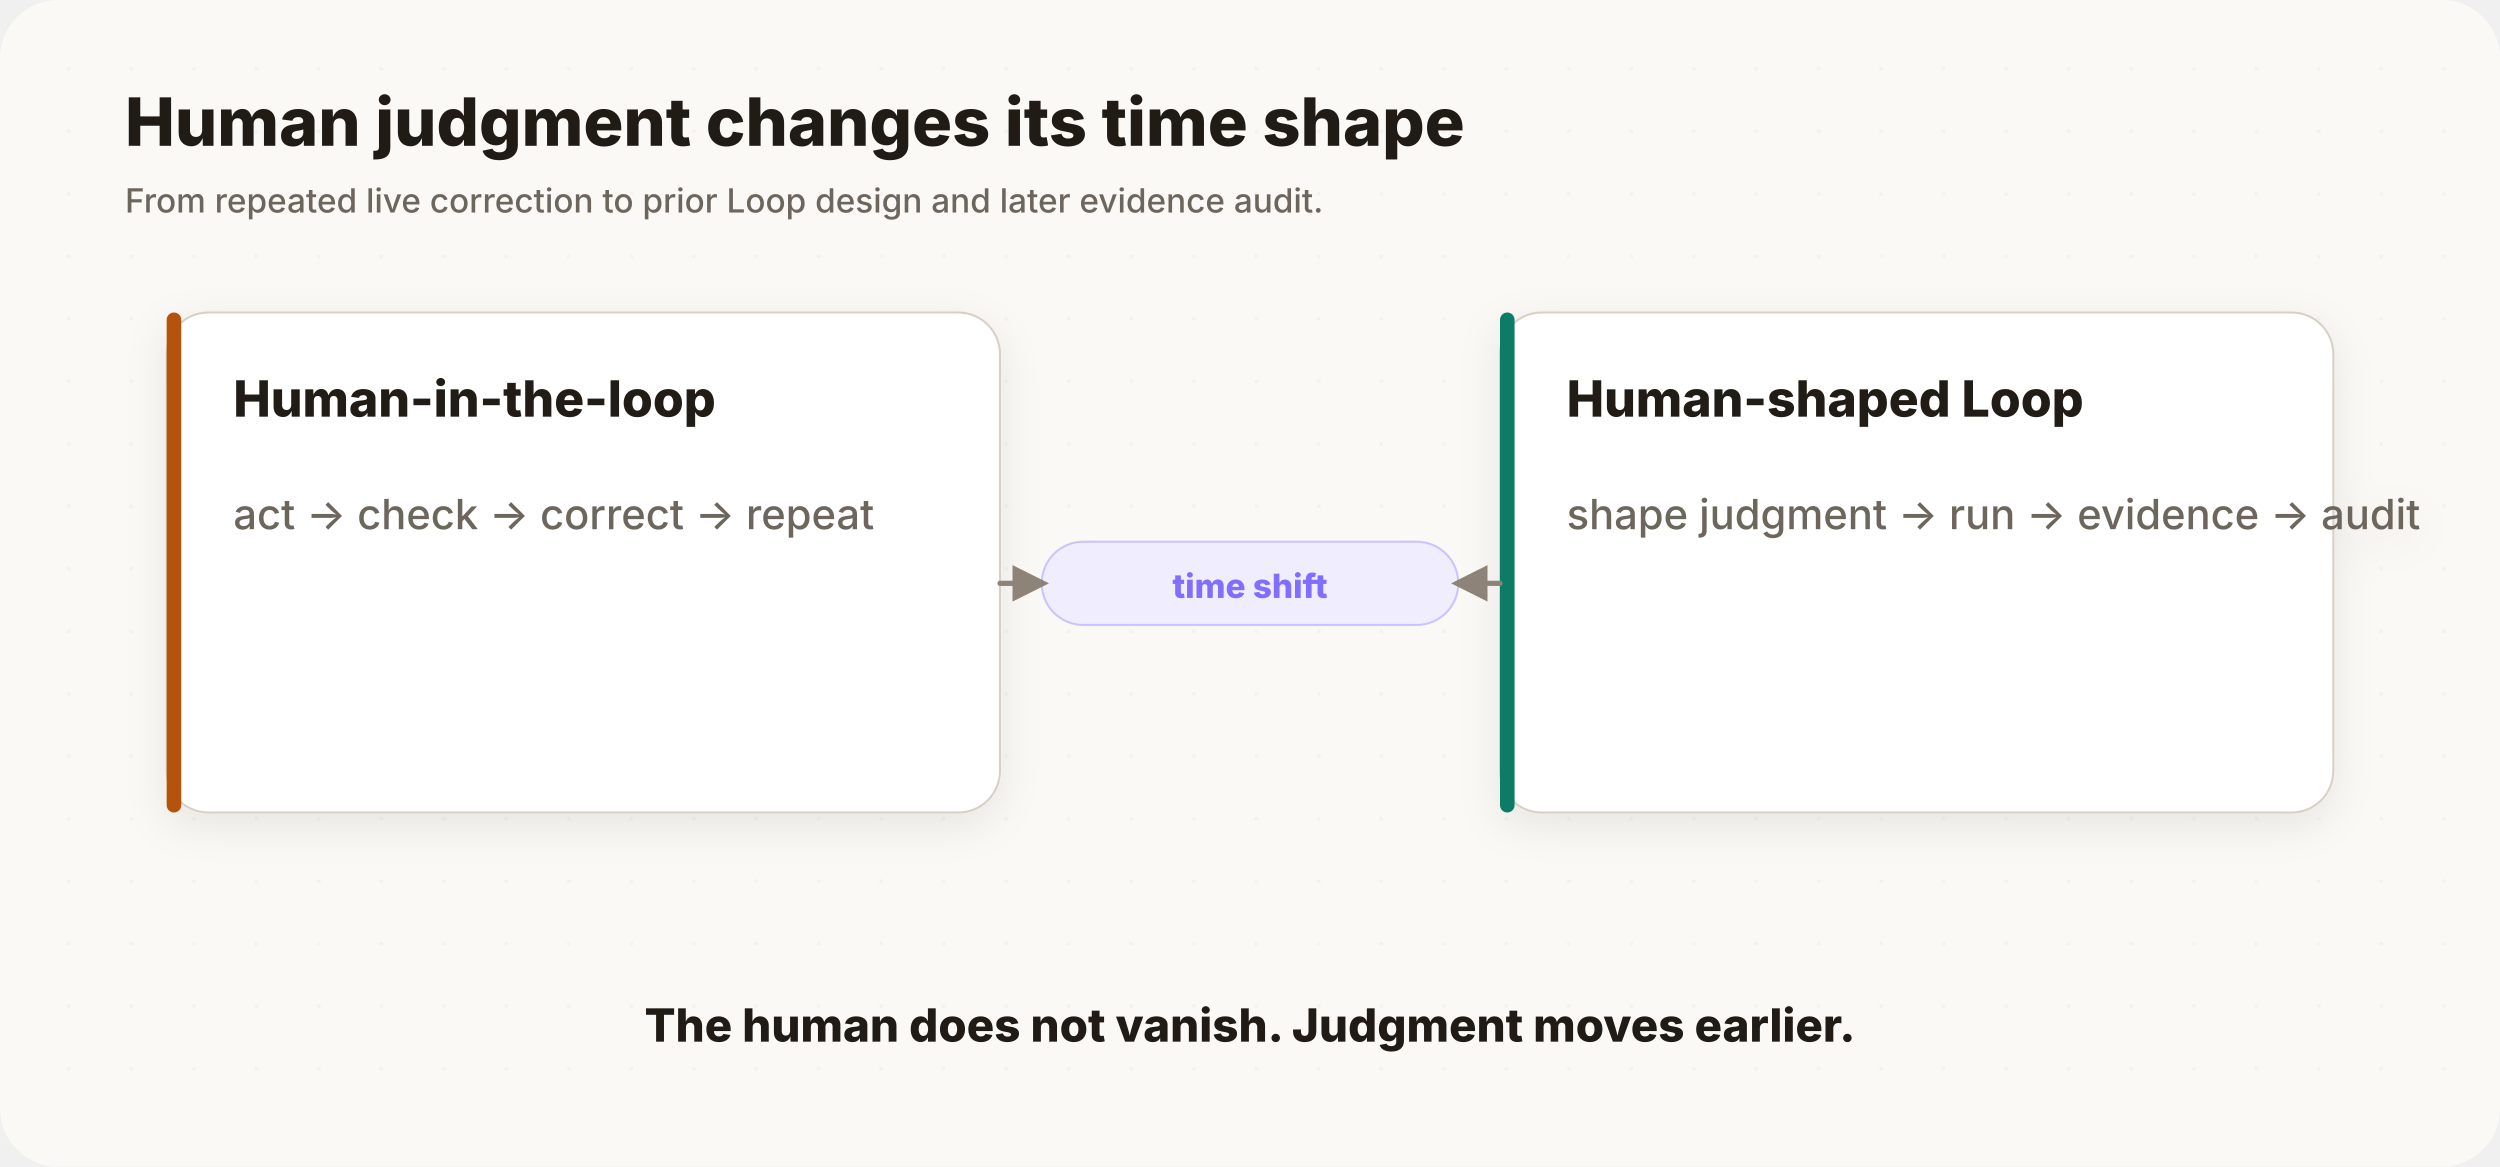
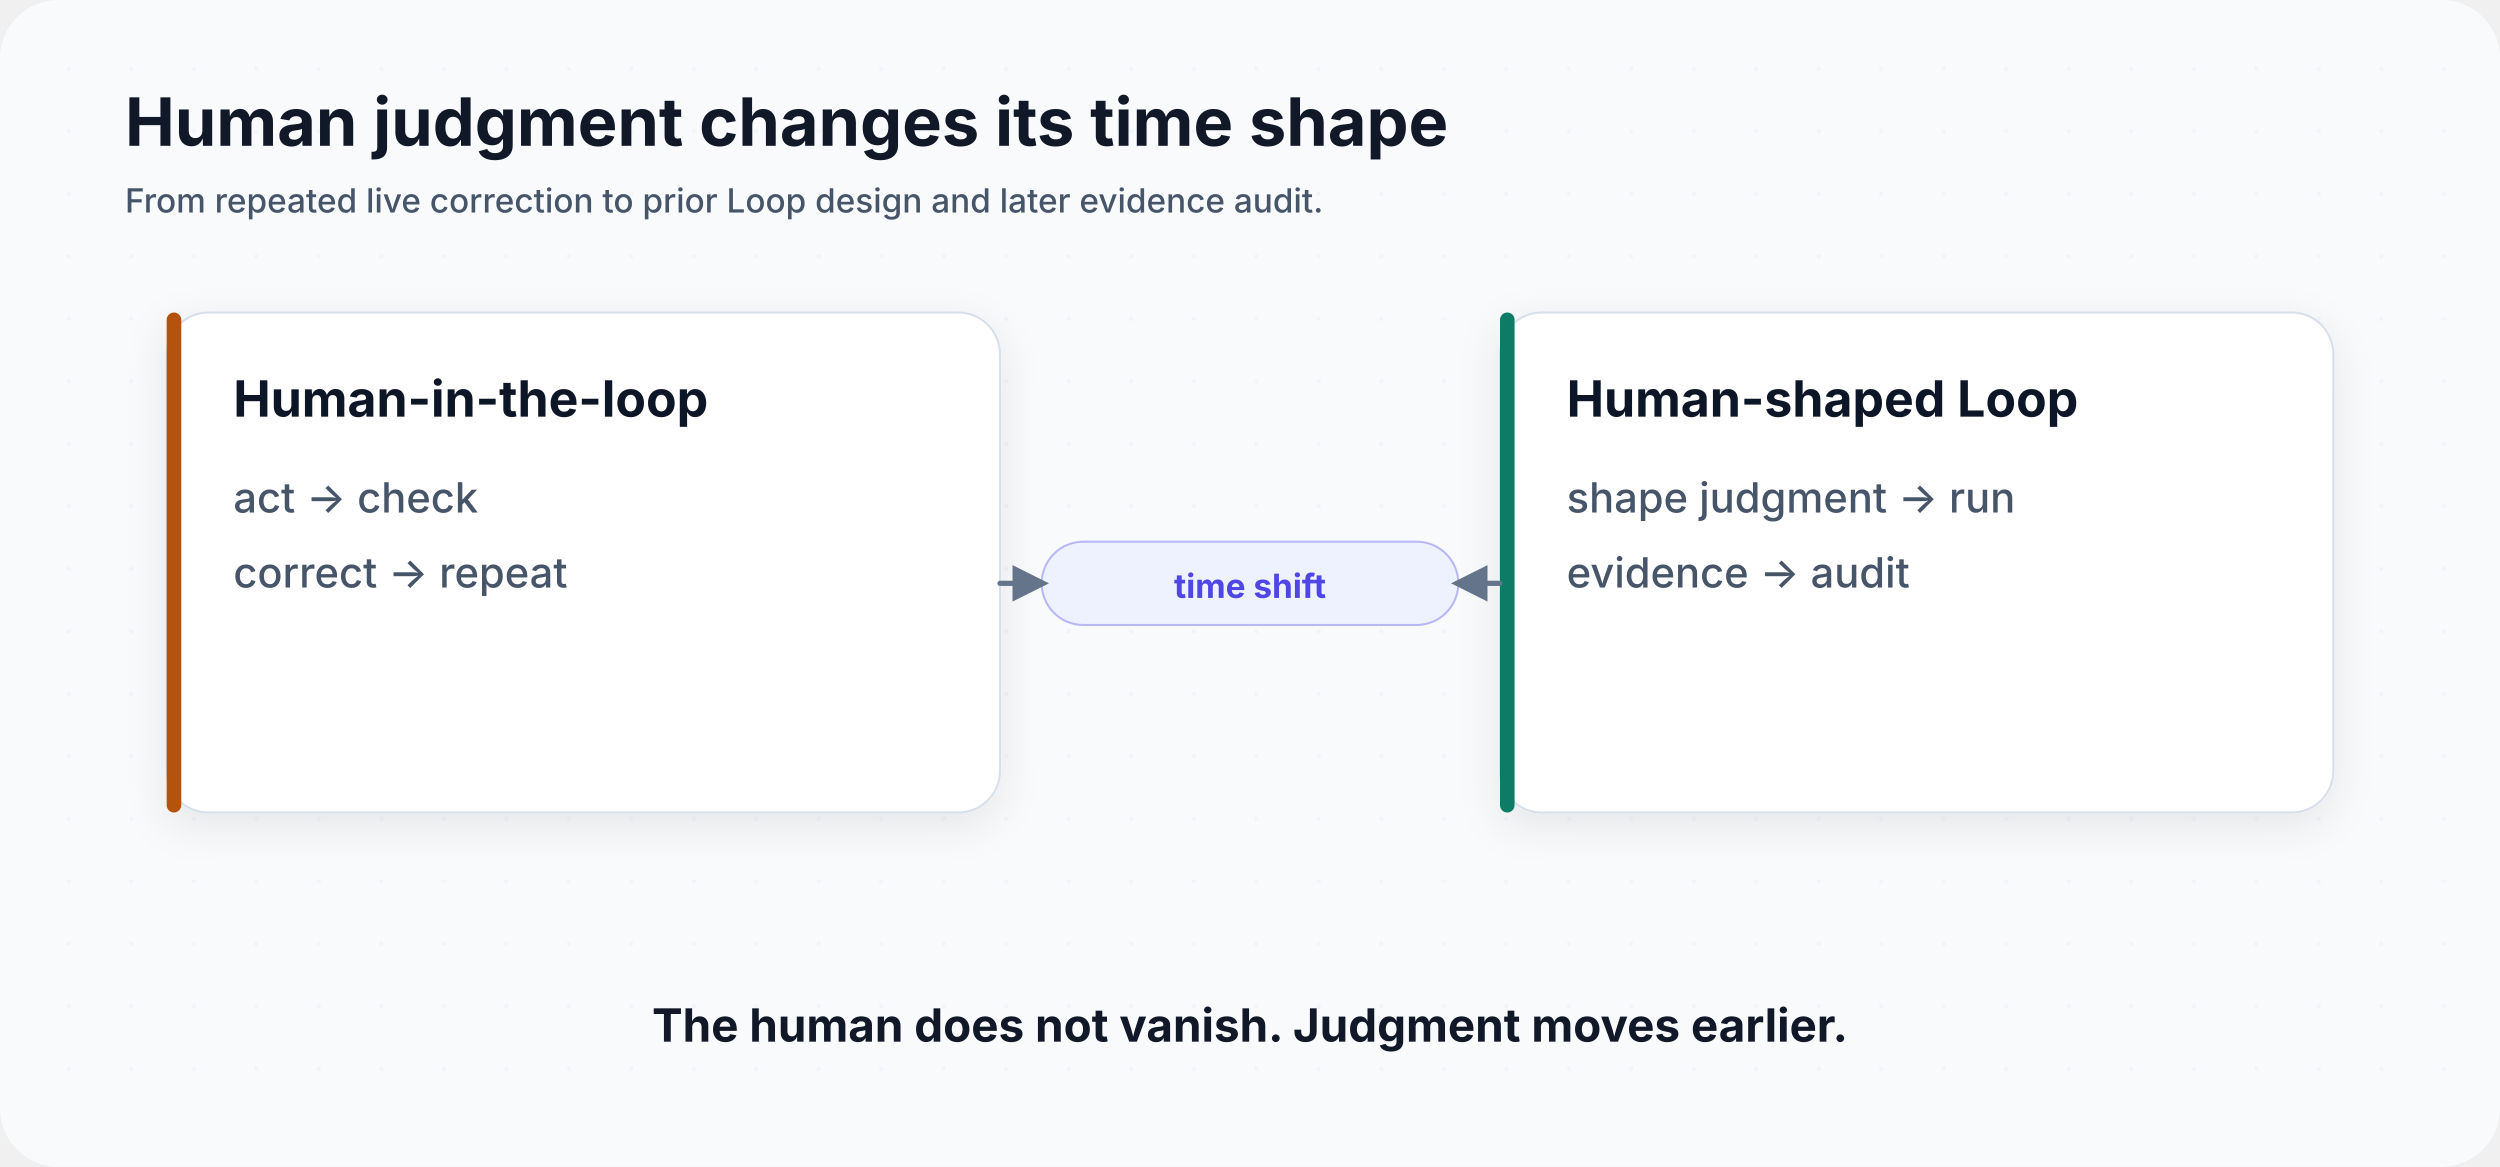
<svg xmlns="http://www.w3.org/2000/svg" width="1200" height="560" viewBox="0 0 1200 560" role="img" aria-labelledby="title desc">
  <defs>
    <filter id="shadow" x="-15%" y="-15%" width="130%" height="130%">
-       <feDropShadow dx="0" dy="6" stdDeviation="10" flood-color="#2c2118" flood-opacity="0.08" />
+       <feDropShadow dx="0" dy="6" stdDeviation="10" flood-color="#0f172a" flood-opacity="0.08" />
    </filter>
    <marker id="arrow" viewBox="0 0 10 10" refX="8" refY="5" markerWidth="7" markerHeight="7" orient="auto-start-reverse">
-       <path d="M0,0 L10,5 L0,10 Z" fill="#8d8378" />
+       <path d="M0,0 L10,5 L0,10 Z" fill="#64748b" />
    </marker>
    <pattern id="dots" width="30" height="30" patternUnits="userSpaceOnUse">
-       <circle cx="3" cy="3" r="1" fill="#e8dfd3" opacity="0.6" />
+       <circle cx="3" cy="3" r="1" fill="#dbe3ee" opacity="0.6" />
    </pattern>
  </defs>
-   <rect width="1200" height="560" rx="28" fill="#faf9f6" />
+   <rect width="1200" height="560" rx="28" fill="#f8fafc" />
  <rect x="20" y="20" width="1160" height="520" rx="24" fill="url(#dots)" opacity="0.4" />
-   <text x="60" y="70" font-family="Inter, 'Noto Sans SC', 'PingFang SC', 'Microsoft YaHei', sans-serif" font-size="32" font-weight="760" fill="#211b15">Human judgment changes its time shape</text>
-   <text x="60" y="102" font-family="Inter, 'Noto Sans SC', 'PingFang SC', 'Microsoft YaHei', sans-serif" font-size="16" font-weight="500" fill="#6d665d">From repeated live correction to prior Loop design and later evidence audit.</text>
+   <text x="60" y="70" font-family="Inter, 'Noto Sans SC', 'PingFang SC', 'Microsoft YaHei', sans-serif" font-size="32" font-weight="700" fill="#111827">Human judgment changes its time shape</text>
+   <text x="60" y="102" font-family="Inter, 'Noto Sans SC', 'PingFang SC', 'Microsoft YaHei', sans-serif" font-size="16" font-weight="500" fill="#475569">From repeated live correction to prior Loop design and later evidence audit.</text>
  <g filter="url(#shadow)">
-     <rect x="80" y="150" width="400" height="240" rx="20" fill="#ffffff" stroke="#d9d0c5" />
+     <rect x="80" y="150" width="400" height="240" rx="20" fill="#ffffff" stroke="#d7e0ea" />
    <rect x="80" y="150" width="7" height="240" rx="3.5" fill="#b45309" />
-     <text x="112" y="200" font-family="Inter, 'Noto Sans SC', 'PingFang SC', 'Microsoft YaHei', sans-serif" font-size="24" font-weight="760" fill="#211b15">Human-in-the-loop</text>
-     <text x="112" y="254" font-family="Inter, 'Noto Sans SC', 'PingFang SC', 'Microsoft YaHei', sans-serif" font-size="20" font-weight="500" fill="#6d665d">act → check → correct → repeat</text>
+     <text x="112" y="200" font-family="Inter, 'Noto Sans SC', 'PingFang SC', 'Microsoft YaHei', sans-serif" font-size="24" font-weight="700" fill="#111827">Human-in-the-loop</text>
+     <text x="112" y="246" font-family="Inter, 'Noto Sans SC', 'PingFang SC', 'Microsoft YaHei', sans-serif" font-size="20" font-weight="500" fill="#475569">act → check</text>
+     <text x="112" y="282" font-family="Inter, 'Noto Sans SC', 'PingFang SC', 'Microsoft YaHei', sans-serif" font-size="20" font-weight="500" fill="#475569">correct → repeat</text>
  </g>
  <g filter="url(#shadow)">
-     <rect x="720" y="150" width="400" height="240" rx="20" fill="#ffffff" stroke="#d9d0c5" />
+     <rect x="720" y="150" width="400" height="240" rx="20" fill="#ffffff" stroke="#d7e0ea" />
    <rect x="720" y="150" width="7" height="240" rx="3.5" fill="#0d7c66" />
-     <text x="752" y="200" font-family="Inter, 'Noto Sans SC', 'PingFang SC', 'Microsoft YaHei', sans-serif" font-size="24" font-weight="760" fill="#211b15">Human-shaped Loop</text>
-     <text x="752" y="254" font-family="Inter, 'Noto Sans SC', 'PingFang SC', 'Microsoft YaHei', sans-serif" font-size="20" font-weight="500" fill="#6d665d">shape judgment → run → evidence → audit</text>
+     <text x="752" y="200" font-family="Inter, 'Noto Sans SC', 'PingFang SC', 'Microsoft YaHei', sans-serif" font-size="24" font-weight="700" fill="#111827">Human-shaped Loop</text>
+     <text x="752" y="246" font-family="Inter, 'Noto Sans SC', 'PingFang SC', 'Microsoft YaHei', sans-serif" font-size="20" font-weight="500" fill="#475569">shape judgment → run</text>
+     <text x="752" y="282" font-family="Inter, 'Noto Sans SC', 'PingFang SC', 'Microsoft YaHei', sans-serif" font-size="20" font-weight="500" fill="#475569">evidence → audit</text>
  </g>
-   <rect x="500" y="260" width="200" height="40" rx="20" fill="#f0edff" stroke="#806eff" stroke-opacity="0.35" />
-   <text x="600" y="287" text-anchor="middle" font-family="Inter, 'Noto Sans SC', 'PingFang SC', 'Microsoft YaHei', sans-serif" font-size="16" font-weight="760" fill="#806eff">time shift</text>
-   <path d="M480,280 L500,280" fill="none" stroke="#8d8378" stroke-width="2.5" stroke-linecap="round" marker-end="url(#arrow)" stroke-dasharray="8 8" />
-   <path d="M720,280 L700,280" fill="none" stroke="#8d8378" stroke-width="2.5" stroke-linecap="round" marker-end="url(#arrow)" stroke-dasharray="8 8" />
-   <text x="600" y="500" text-anchor="middle" font-family="Inter, 'Noto Sans SC', 'PingFang SC', 'Microsoft YaHei', sans-serif" font-size="22" font-weight="760" fill="#211b15">The human does not vanish. Judgment moves earlier.</text>
+   <rect x="500" y="260" width="200" height="40" rx="20" fill="#eef2ff" stroke="#4f46e5" stroke-opacity="0.35" />
+   <text x="600" y="287" text-anchor="middle" font-family="Inter, 'Noto Sans SC', 'PingFang SC', 'Microsoft YaHei', sans-serif" font-size="16" font-weight="700" fill="#4f46e5">time shift</text>
+   <path d="M480,280 L500,280" fill="none" stroke="#64748b" stroke-width="2.5" stroke-linecap="round" marker-end="url(#arrow)" stroke-dasharray="8 8" />
+   <path d="M720,280 L700,280" fill="none" stroke="#64748b" stroke-width="2.5" stroke-linecap="round" marker-end="url(#arrow)" stroke-dasharray="8 8" />
+   <text x="600" y="500" text-anchor="middle" font-family="Inter, 'Noto Sans SC', 'PingFang SC', 'Microsoft YaHei', sans-serif" font-size="22" font-weight="700" fill="#111827">The human does not vanish. Judgment moves earlier.</text>
</svg>
